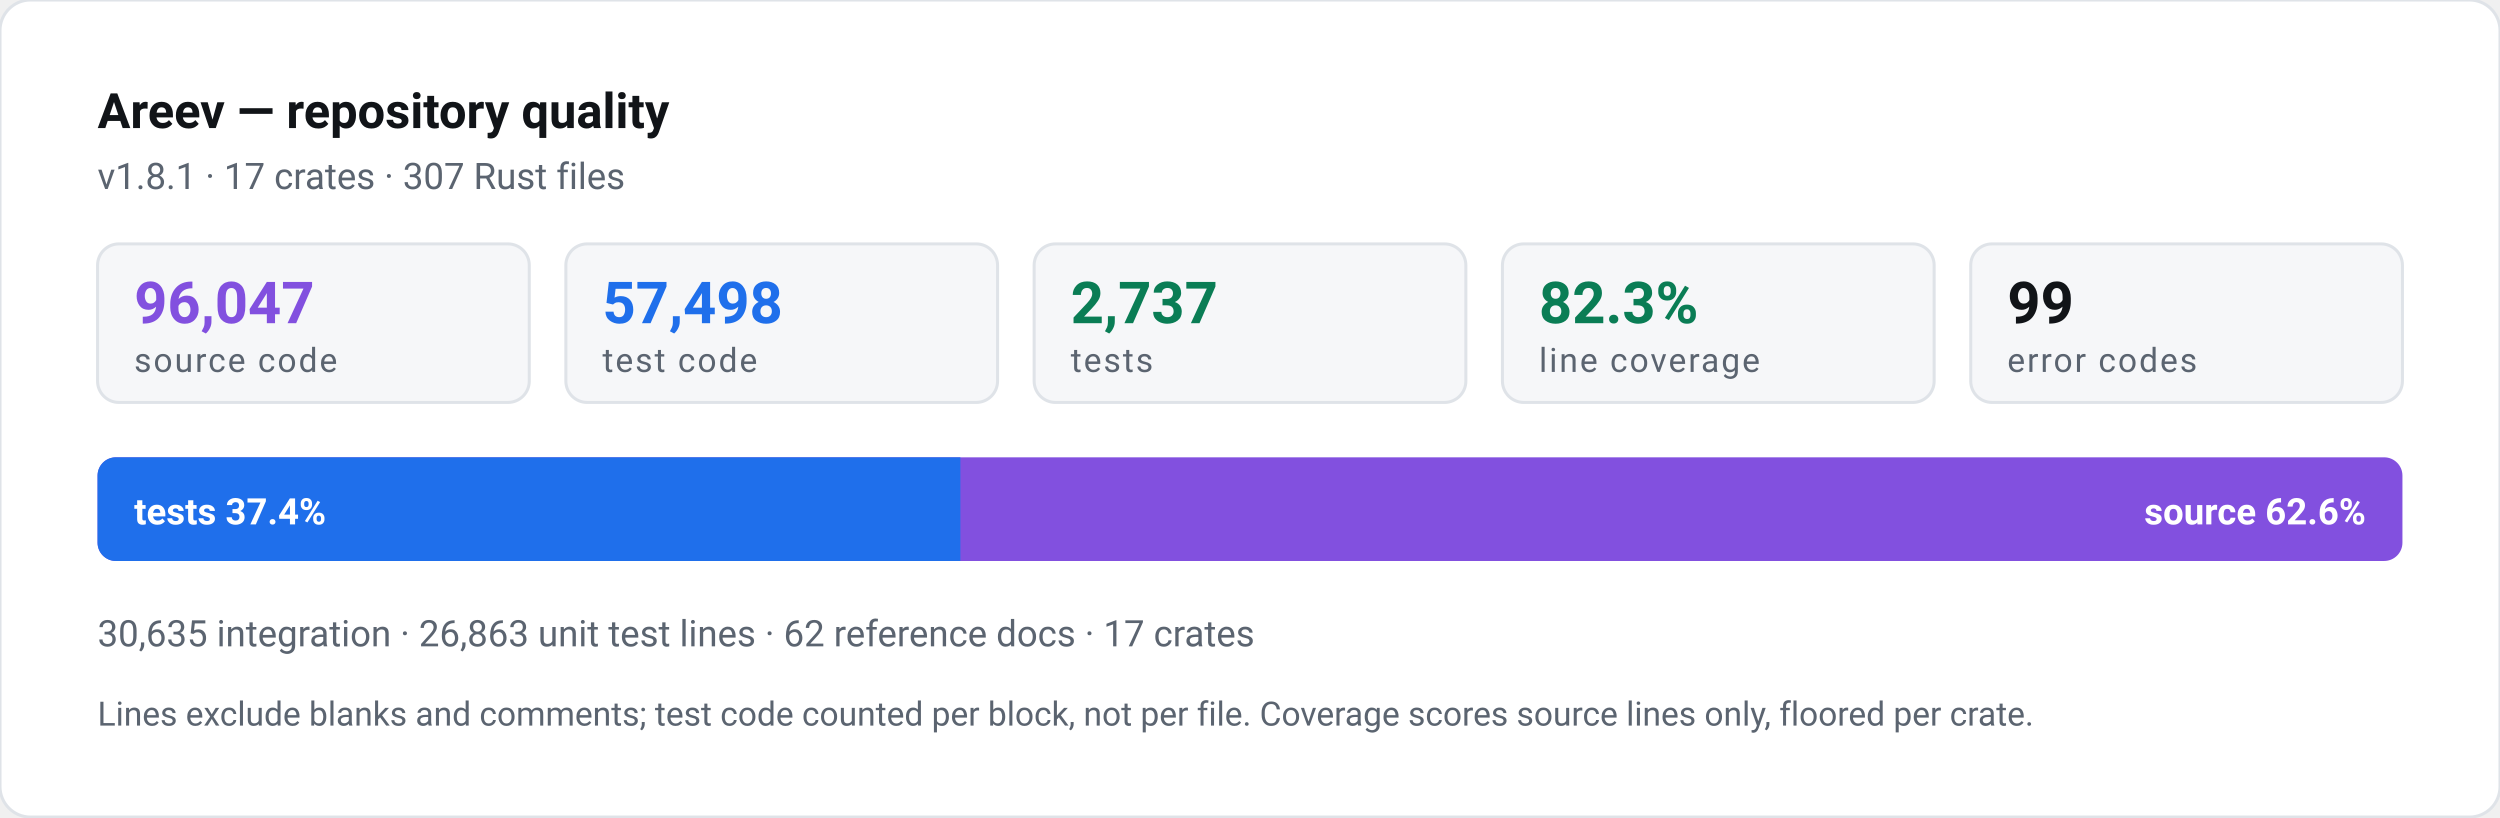
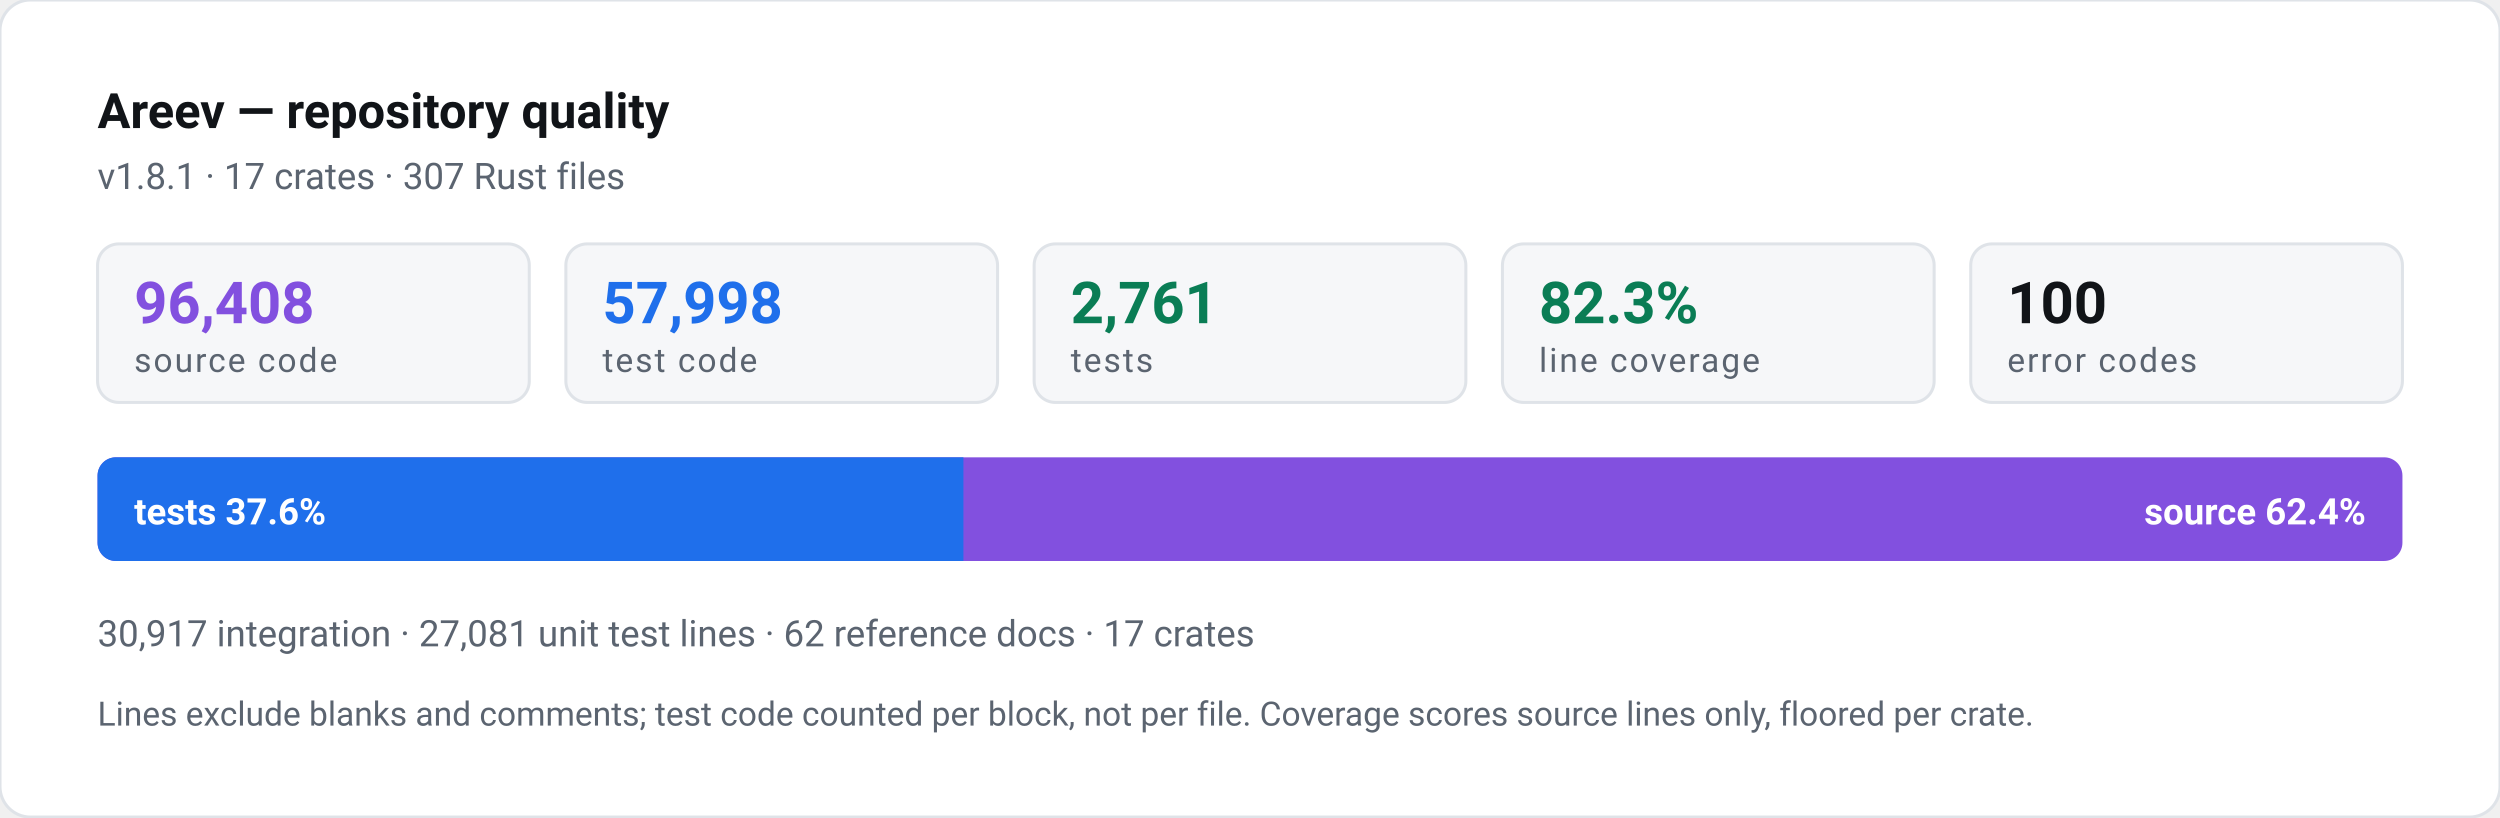
- <svg xmlns="http://www.w3.org/2000/svg" width="820" height="268" viewBox="0 0 820 268" role="img" aria-label="Areev repository quality: 57,498 lines of test code against 96,047 lines of source, 2,737 tests, 82.3% line coverage">
+ <svg xmlns="http://www.w3.org/2000/svg" width="820" height="268" viewBox="0 0 820 268" role="img" aria-label="Areev repository quality: 57,998 lines of test code against 96,408 lines of source, 2,761 tests, 82.3% line coverage">
  <style>text{font-family:ui-sans-serif,-apple-system,"Segoe UI",Roboto,Helvetica,Arial,sans-serif}.n{font-weight:700;font-variant-numeric:tabular-nums}.l{font-size:11px;letter-spacing:.06em;text-transform:uppercase}</style>
  <rect width="820" height="268" rx="10" fill="#ffffff" stroke="#dfe3e8" />
  <text x="32" y="42" class="n" font-size="16" fill="#111418">Areev — repository quality</text>
  <text x="32" y="62" font-size="12" fill="#5b6470">v1.8.1 · 17 crates · 307 Rust files</text>
  <rect x="32.0" y="80" width="141.6" height="52" rx="7" fill="#f6f7f9" stroke="#dfe3e8" />
-   <text x="44.0" y="106" class="n" font-size="19" fill="#8250df">96,047</text>
+   <text x="44.0" y="106" class="n" font-size="19" fill="#8250df">96,408</text>
  <text x="44.0" y="122" class="l" fill="#5b6470">source code</text>
  <rect x="185.6" y="80" width="141.6" height="52" rx="7" fill="#f6f7f9" stroke="#dfe3e8" />
-   <text x="197.6" y="106" class="n" font-size="19" fill="#1f6feb">57,498</text>
+   <text x="197.6" y="106" class="n" font-size="19" fill="#1f6feb">57,998</text>
  <text x="197.6" y="122" class="l" fill="#5b6470">test code</text>
  <rect x="339.2" y="80" width="141.6" height="52" rx="7" fill="#f6f7f9" stroke="#dfe3e8" />
-   <text x="351.2" y="106" class="n" font-size="19" fill="#0a7d55">2,737</text>
+   <text x="351.2" y="106" class="n" font-size="19" fill="#0a7d55">2,761</text>
  <text x="351.2" y="122" class="l" fill="#5b6470">tests</text>
  <rect x="492.8" y="80" width="141.6" height="52" rx="7" fill="#f6f7f9" stroke="#dfe3e8" />
  <text x="504.8" y="106" class="n" font-size="19" fill="#0a7d55">82.3%</text>
  <text x="504.8" y="122" class="l" fill="#5b6470">line coverage</text>
  <rect x="646.4" y="80" width="141.6" height="52" rx="7" fill="#f6f7f9" stroke="#dfe3e8" />
-   <text x="658.4" y="106" class="n" font-size="19" fill="#111418">99</text>
+   <text x="658.4" y="106" class="n" font-size="19" fill="#111418">100</text>
  <text x="658.4" y="122" class="l" fill="#5b6470">error codes</text>
  <rect x="32" y="150" width="756" height="34" rx="6" fill="#8250df" />
-   <path d="M32 156a6 6 0 0 1 6-6h277v34h-277a6 6 0 0 1-6-6z" fill="#1f6feb" />
-   <text x="44" y="172" class="n" font-size="12" fill="#ffffff">tests 37.4%</text>
-   <text x="776" y="172" class="n" font-size="12" fill="#ffffff" text-anchor="end">source 62.6%</text>
-   <text x="32" y="212" font-size="12" fill="#5b6470">30,635 integration · 26,863 unit test lines · 62 reference docs · 17 crates</text>
+   <path d="M32 156a6 6 0 0 1 6-6h278v34h-278a6 6 0 0 1-6-6z" fill="#1f6feb" />
+   <text x="44" y="172" class="n" font-size="12" fill="#ffffff">tests 37.6%</text>
+   <text x="776" y="172" class="n" font-size="12" fill="#ffffff" text-anchor="end">source 62.4%</text>
+   <text x="32" y="212" font-size="12" fill="#5b6470">30,917 integration · 27,081 unit test lines · 62 reference docs · 17 crates</text>
  <text x="32" y="238" font-size="11" fill="#5b6470">Lines exclude blanks and comments; test code counted per block, not per file. Coverage scores source lines only, floored per crate.</text>
</svg>
